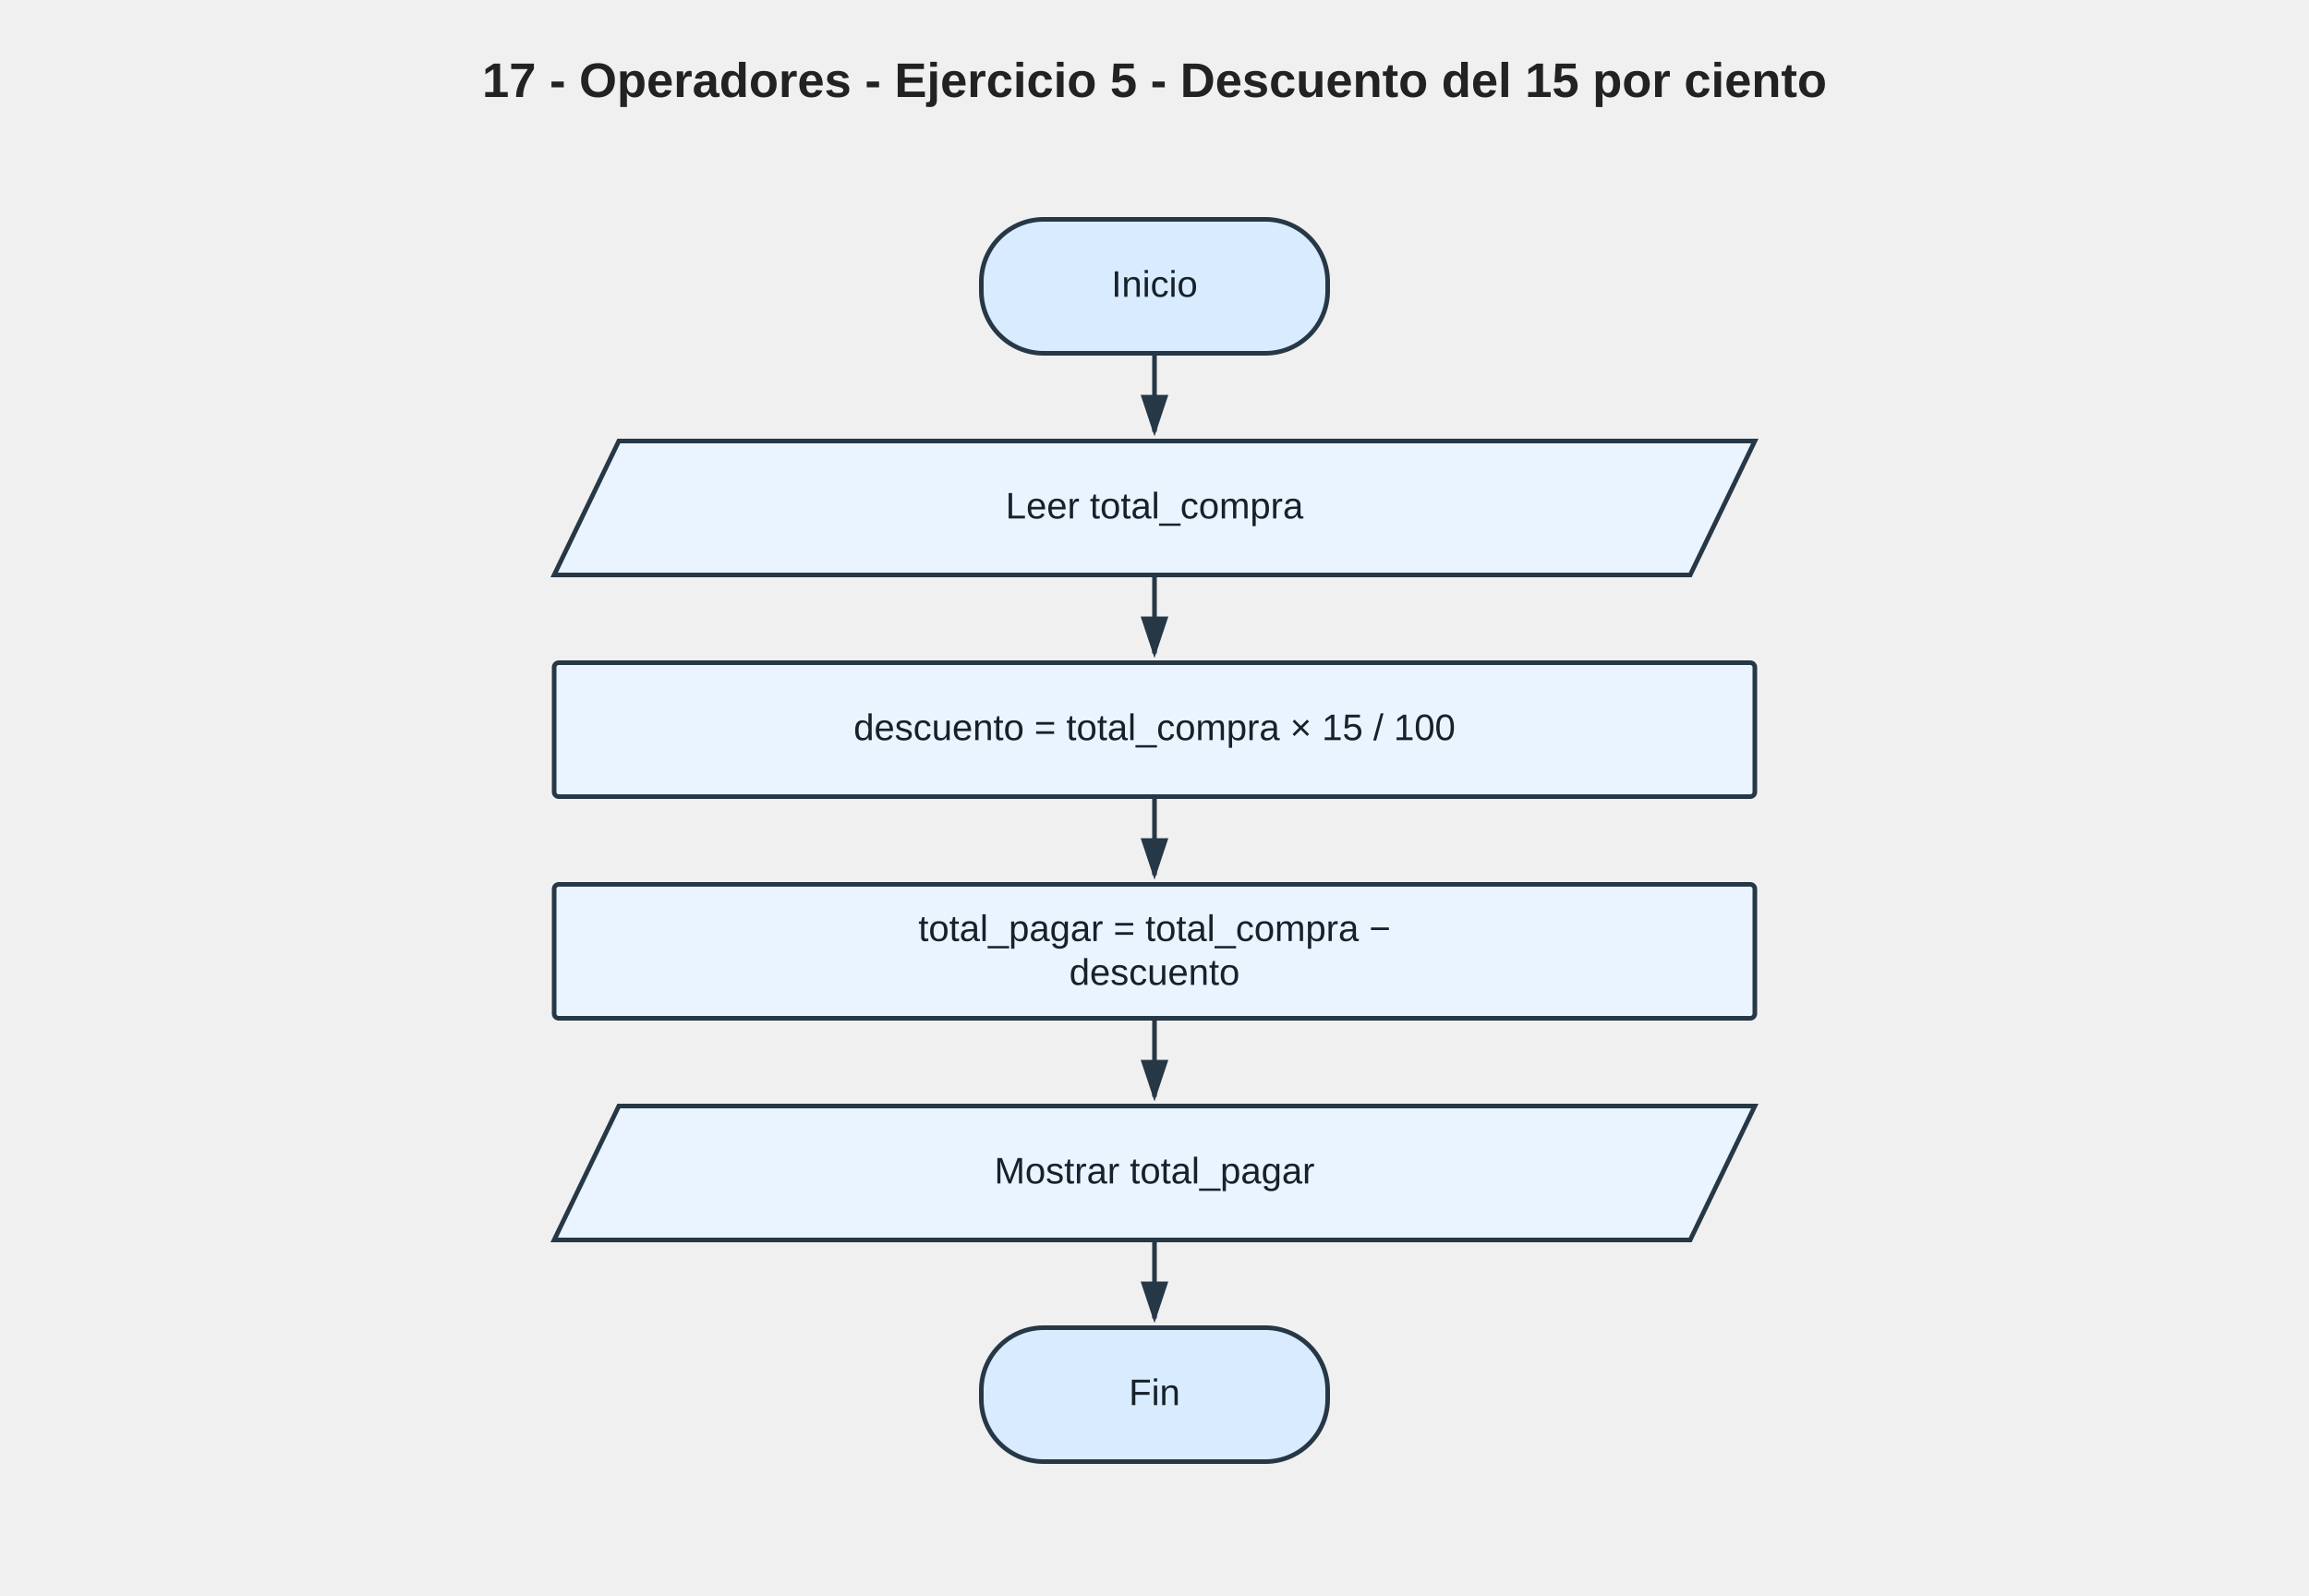
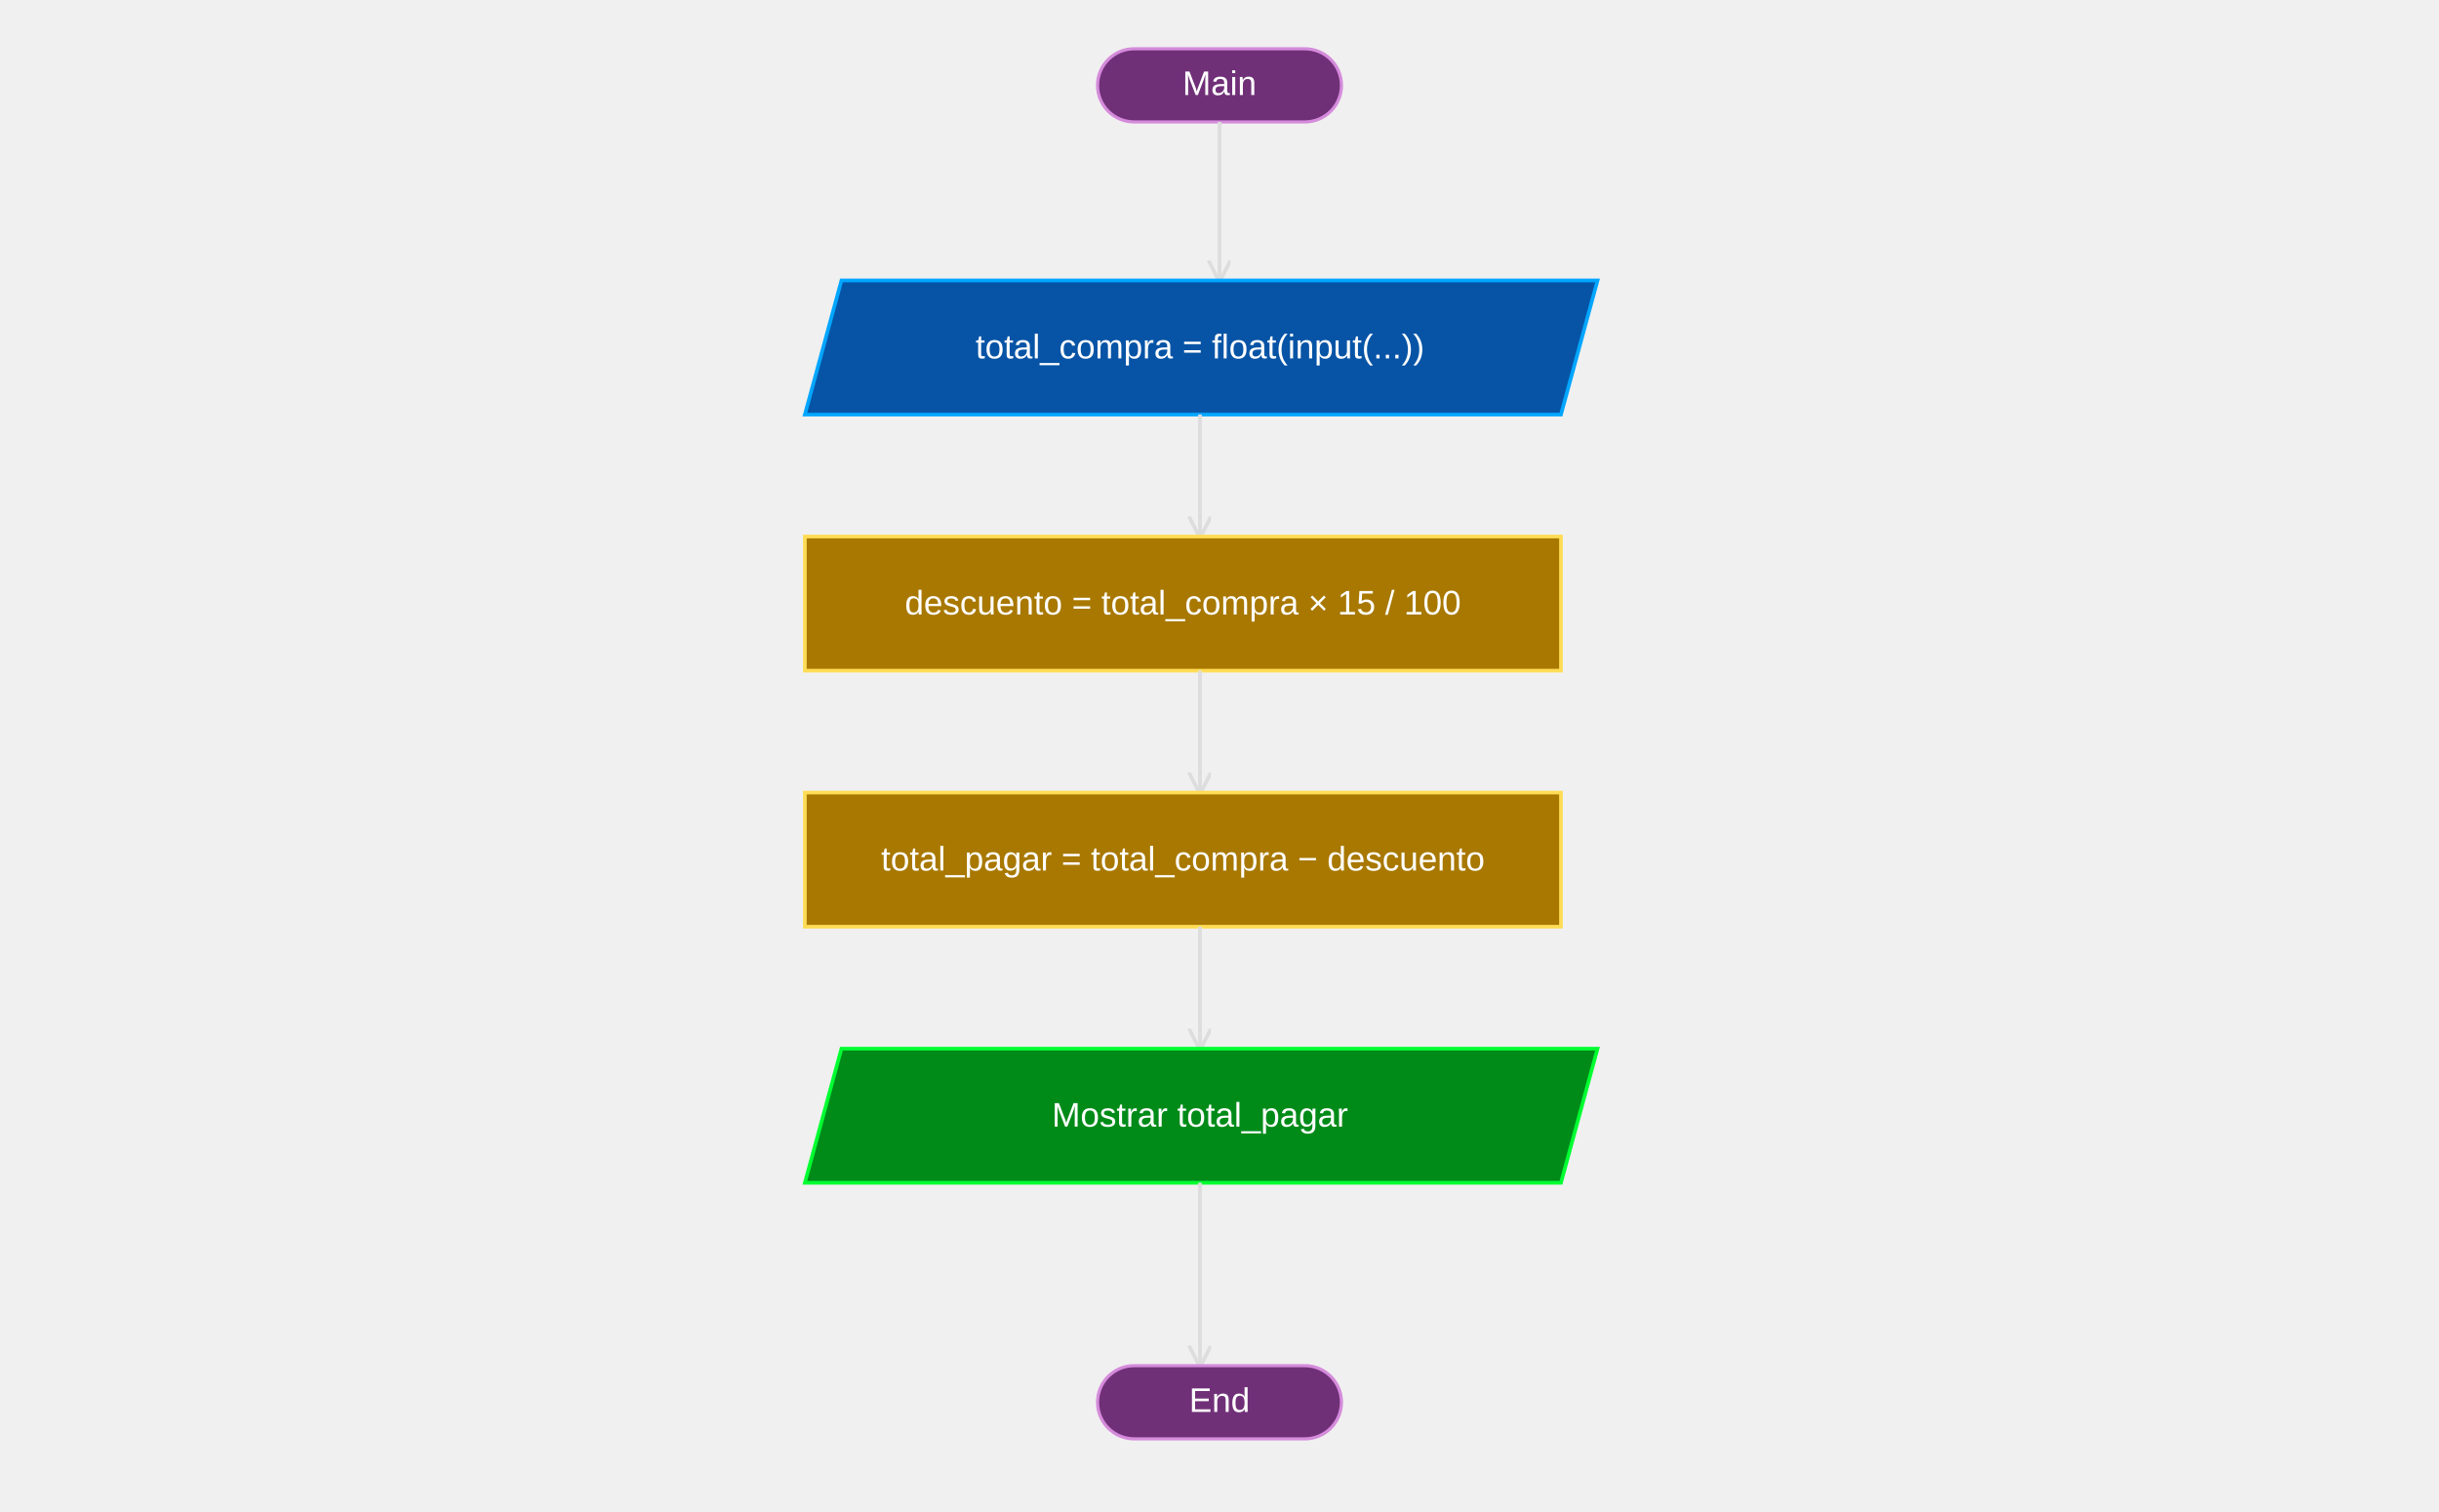
- <svg xmlns="http://www.w3.org/2000/svg" viewBox="0 0 1000 691" role="img" aria-label="17 - Operadores - Ejercicio 5 - Descuento del 15 por ciento">
+ <svg xmlns="http://www.w3.org/2000/svg" viewBox="0 0 1000 620" role="img" aria-label="17 - Operadores - Ejercicio 5 - Descuento del 15 por ciento">
  <defs>
-     <style>
- svg{background:#fff;font-family:Arial,Helvetica,sans-serif}
- .title{font-size:21px;font-weight:700;fill:#222}
- .symbol{fill:#eaf4ff;stroke:#263746;stroke-width:2}
- .terminal{fill:#d9ecff;stroke:#263746;stroke-width:2}
- .decision{fill:#fff2cc;stroke:#263746;stroke-width:2}
- .label{font-size:16px;fill:#17212b;text-anchor:middle;dominant-baseline:middle}
- .small{font-size:14px;fill:#17212b;text-anchor:middle}
- .edge{font-size:14px;font-weight:700;fill:#222}
- .path{fill:none;stroke:#263746;stroke-width:2;marker-end:url(#arrow)}
- </style>
-     <marker id="arrow" markerWidth="10" markerHeight="10" refX="8" refY="3" orient="auto">
-       <path d="M0,0 L0,6 L9,3 z" fill="#263746" />
+     <style>svg{background:#000;font-family:Arial,Helvetica,sans-serif}.arrow{fill:none;stroke:#ddd;stroke-width:1.5;marker-end:url(#arr)}.terminal{fill:#703078;stroke:#d58bdb;stroke-width:1.3}.in{fill:#0754a6;stroke:#00a6ff;stroke-width:1.5}.out{fill:#008b19;stroke:#00ff31;stroke-width:1.5}.assign{fill:#a87800;stroke:#ffdc55;stroke-width:1.5}.label{fill:#fff;font-size:14px;text-anchor:middle;dominant-baseline:middle}</style>
+     <marker id="arr" markerWidth="7" markerHeight="7" refX="5.5" refY="3" orient="auto">
+       <path d="M0 0 L6 3 L0 6" fill="none" stroke="#ddd" />
    </marker>
  </defs>
-   <text class="title" x="500" y="42" text-anchor="middle">17 - Operadores - Ejercicio 5 - Descuento del 15 por ciento</text>
-   <rect class="terminal" x="425" y="95" width="150" height="58" rx="27" />
-   <text class="label" x="500" y="124">Inicio</text>
-   <path class="path" d="M500 153 V187" />
-   <polygon class="symbol" points="268,191 760,191 732,249 240,249" />
-   <text class="label" x="500" y="220">Leer total_compra</text>
-   <path class="path" d="M500 249 V283" />
-   <rect class="symbol" x="240" y="287" width="520" height="58" rx="2" />
-   <text class="label" x="500" y="316">descuento = total_compra × 15 / 100</text>
-   <path class="path" d="M500 345 V379" />
-   <rect class="symbol" x="240" y="383" width="520" height="58" rx="2" />
-   <text class="label" x="500" y="403">total_pagar = total_compra −</text>
-   <text class="label" x="500" y="422">descuento</text>
-   <path class="path" d="M500 441 V475" />
-   <polygon class="symbol" points="268,479 760,479 732,537 240,537" />
-   <text class="label" x="500" y="508">Mostrar total_pagar</text>
-   <path class="path" d="M500 537 V571" />
-   <rect class="terminal" x="425" y="575" width="150" height="58" rx="27" />
-   <text class="label" x="500" y="604">Fin</text>
+   <rect class="terminal" x="450" y="20" width="100" height="30" rx="15" />
+   <text class="label" x="500" y="35">Main</text>
+   <path class="arrow" d="M500 50 V115" />
+   <polygon class="in" points="345,115 655,115 640,170 330,170" />
+   <text class="label" x="492" y="143">total_compra = float(input(...))</text>
+   <path class="arrow" d="M492 170 V220" />
+   <rect class="assign" x="330" y="220" width="310" height="55" />
+   <text class="label" x="485" y="248">descuento = total_compra × 15 / 100</text>
+   <path class="arrow" d="M492 275 V325" />
+   <rect class="assign" x="330" y="325" width="310" height="55" />
+   <text class="label" x="485" y="353">total_pagar = total_compra − descuento</text>
+   <path class="arrow" d="M492 380 V430" />
+   <polygon class="out" points="345,430 655,430 640,485 330,485" />
+   <text class="label" x="492" y="458">Mostrar total_pagar</text>
+   <path class="arrow" d="M492 485 V560" />
+   <rect class="terminal" x="450" y="560" width="100" height="30" rx="15" />
+   <text class="label" x="500" y="575">End</text>
</svg>
